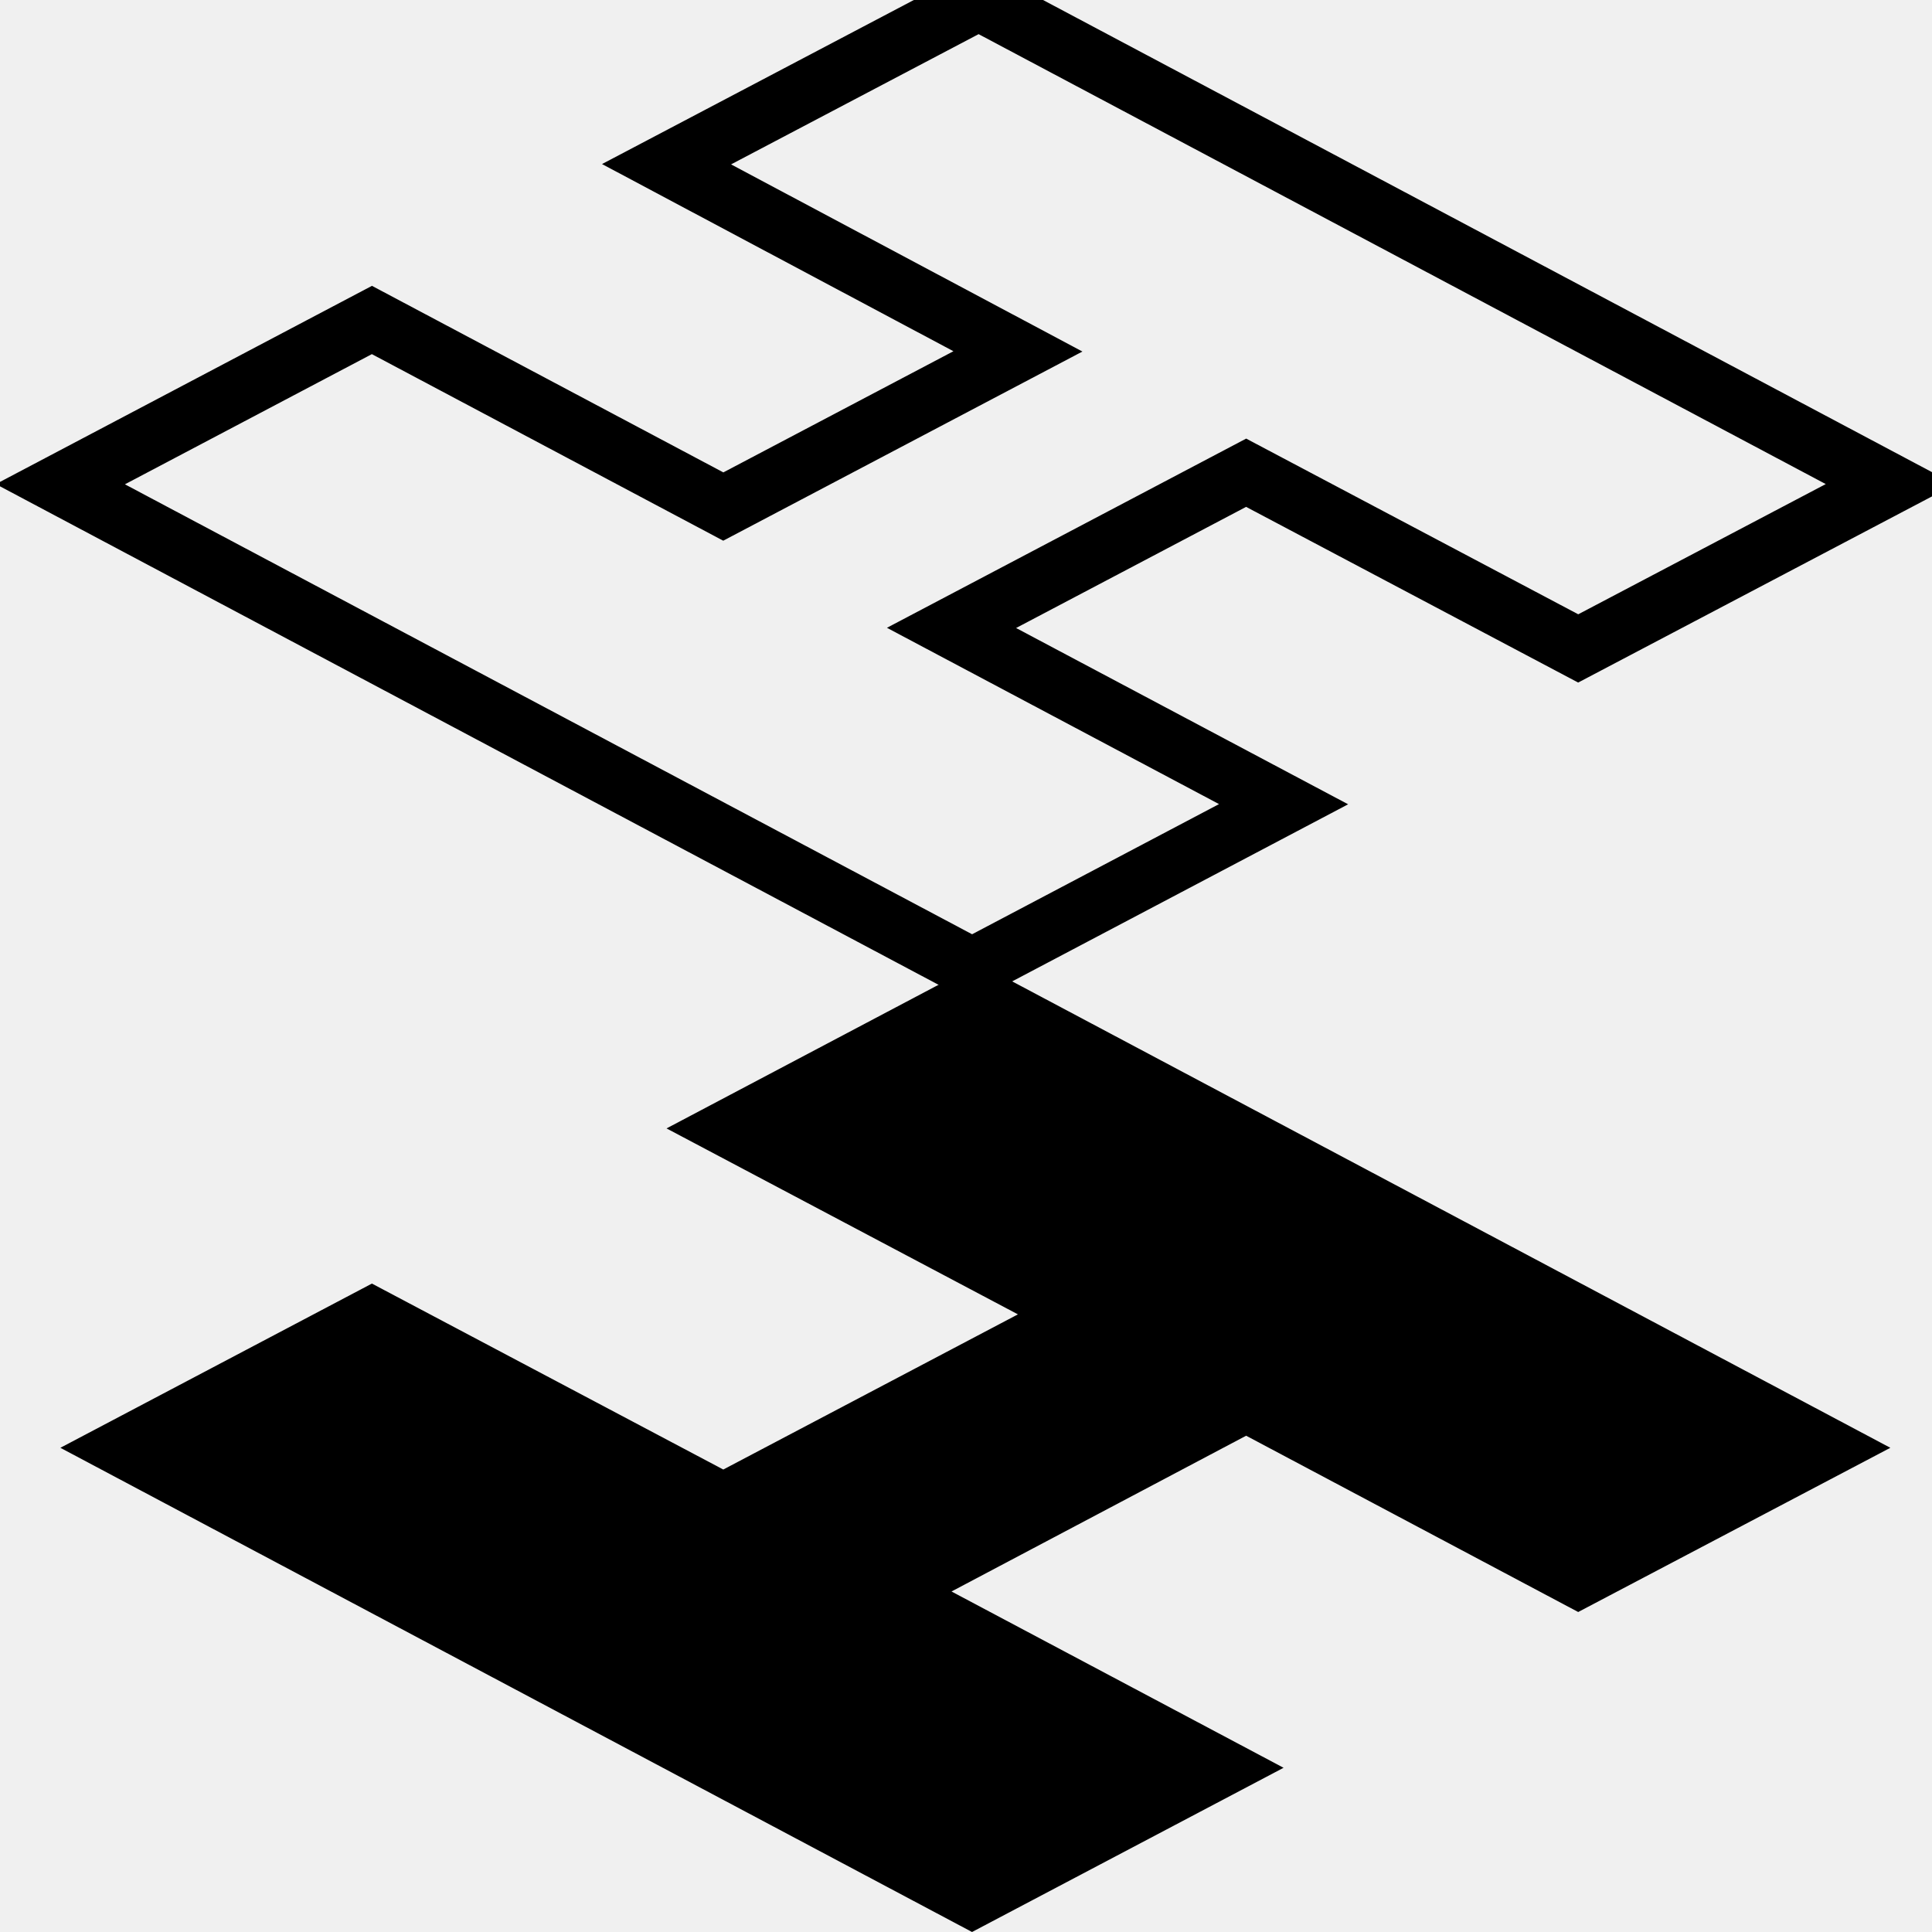
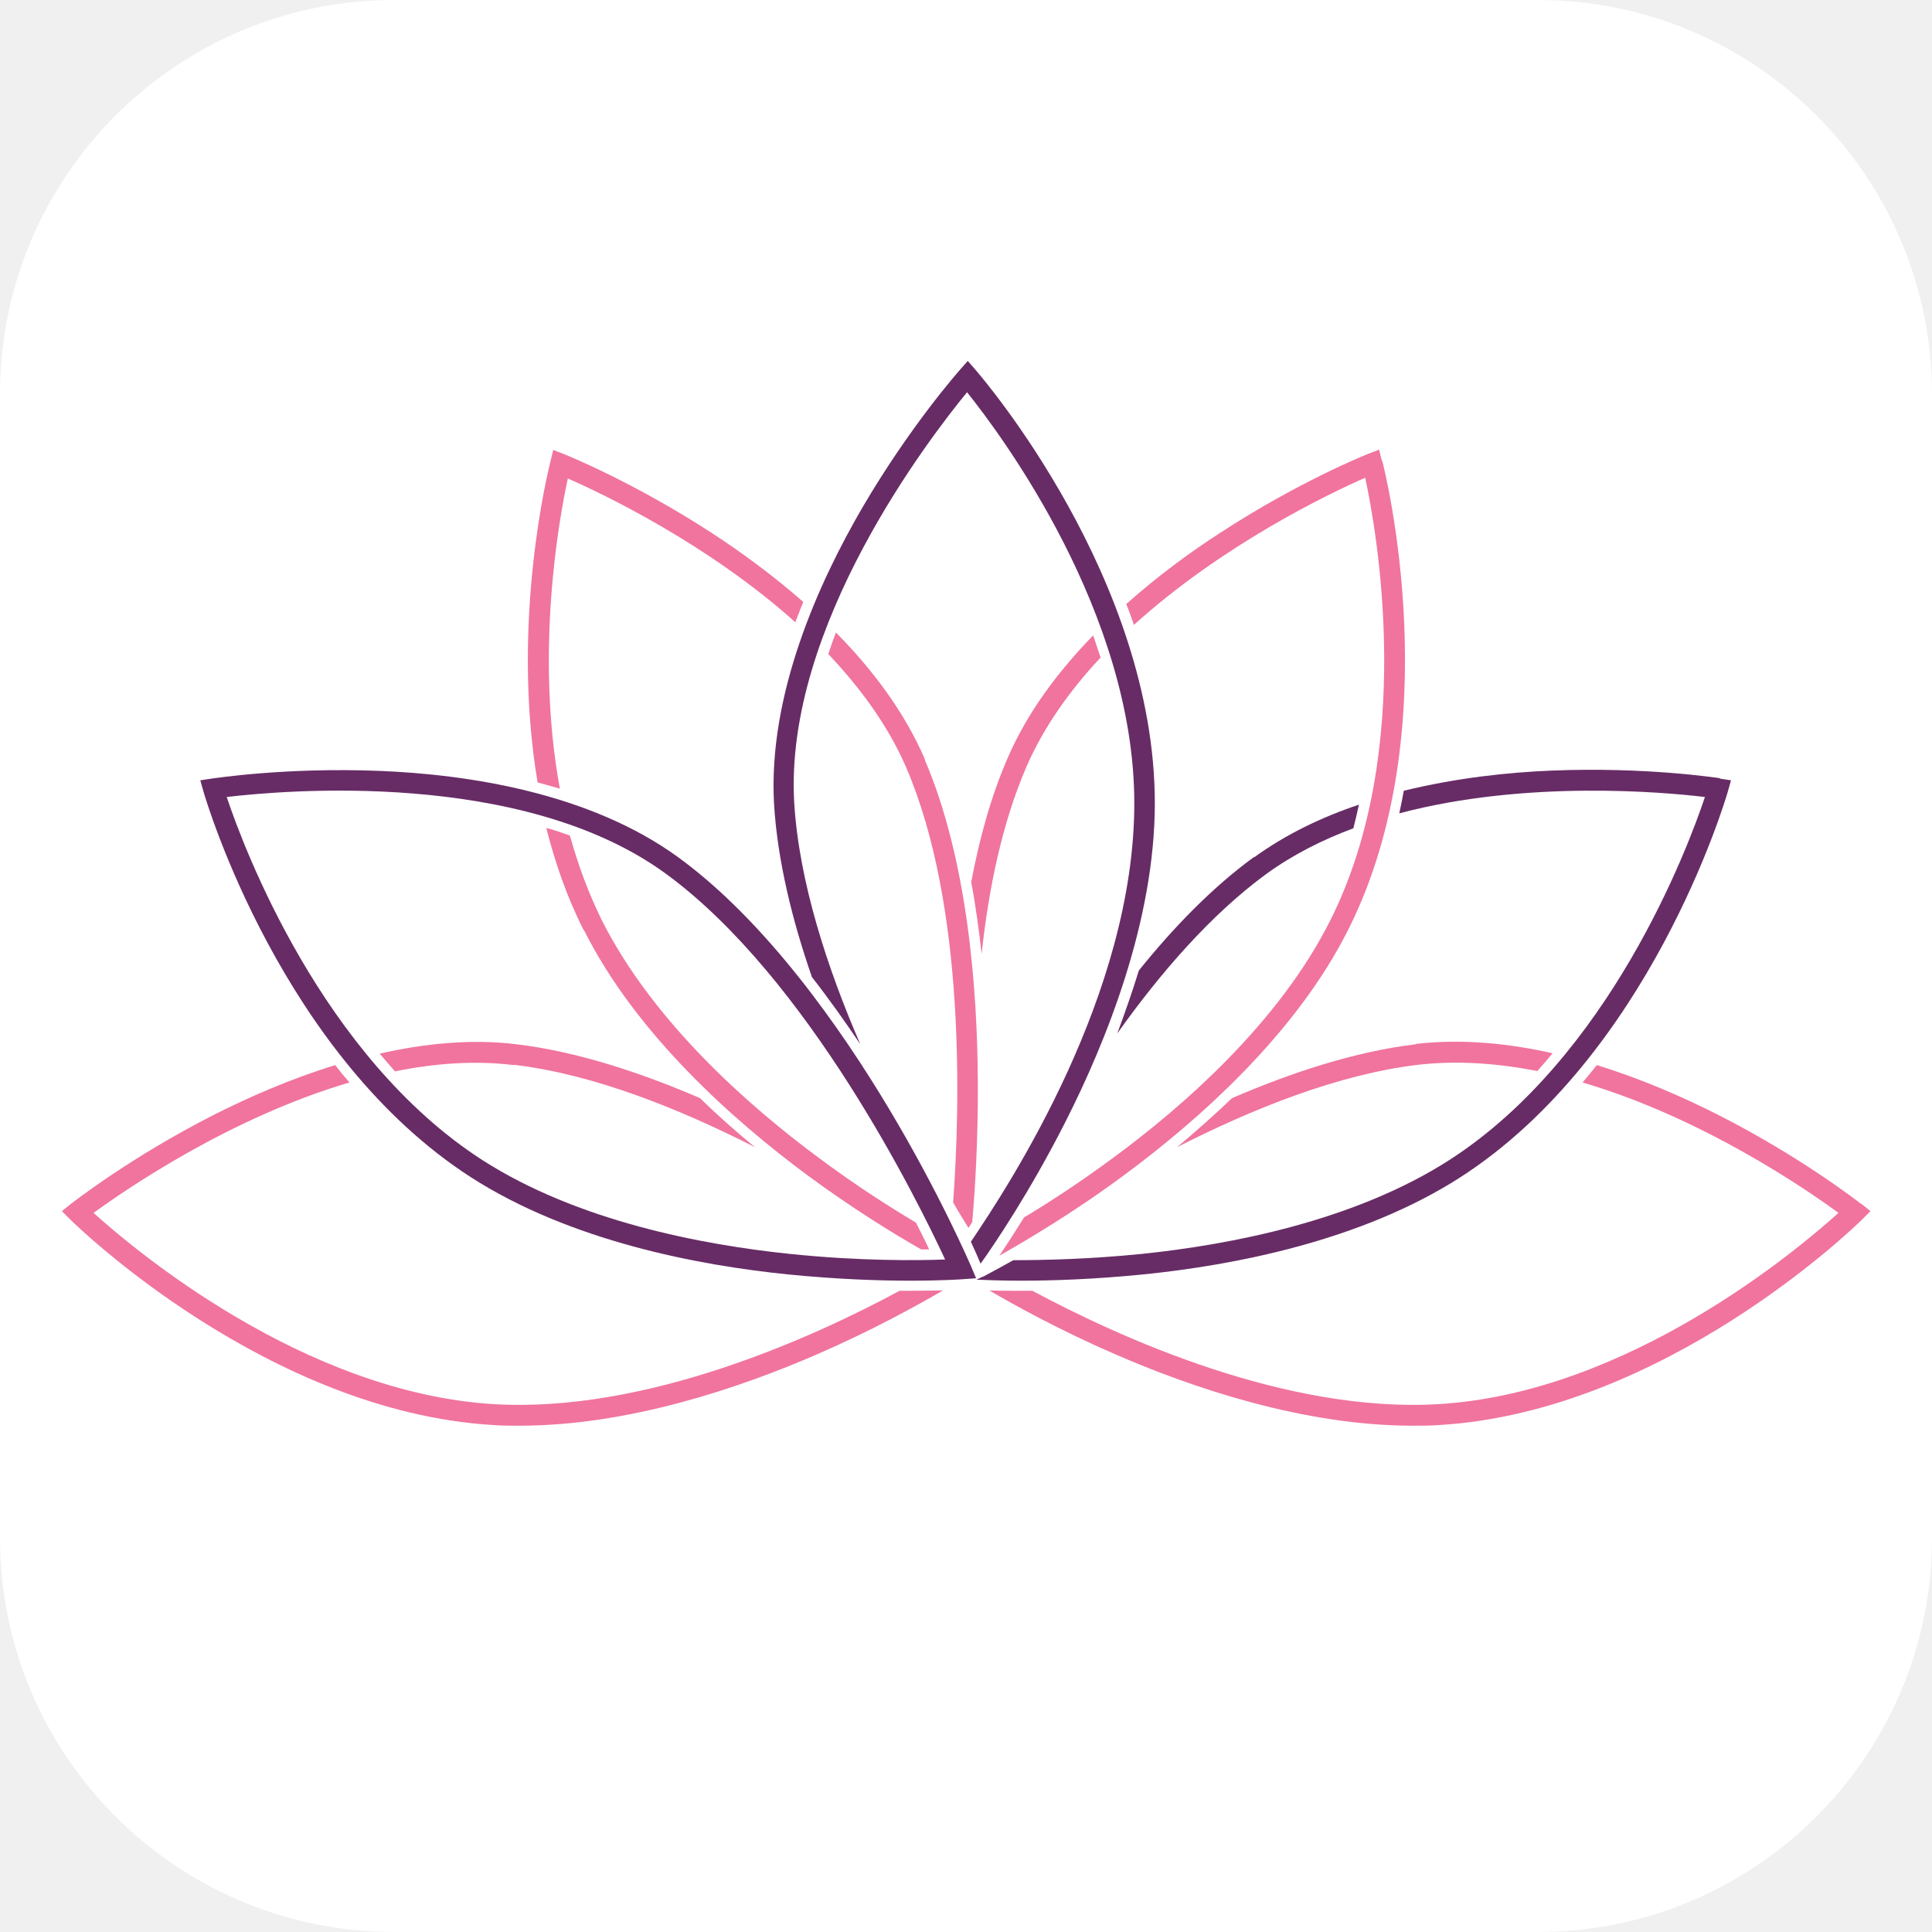
- <svg xmlns="http://www.w3.org/2000/svg" width="32" height="32" fill="none">
-   <style>
-     .stroke {
-       stroke: #000;
-     }
-     .fill {
-       fill: #000;
-     }
-     @media (prefers-color-scheme: dark) {
-       .stroke {
-         stroke: #fff;
+ <svg xmlns="http://www.w3.org/2000/svg" id="Layer_2" data-name="Layer 2" width="55.56" height="55.56" viewBox="0 0 55.56 55.56">
+   <defs>
+     <style>
+       .cls-1 {
+         fill: #672c66;
      }
-       .fill {
+ 
+       .cls-2 {
+         fill: #f0749e;
+       }
+ 
+       .cls-3 {
        fill: #fff;
      }
-     }
-   </style>
-   <path class="stroke" fill-rule="evenodd" d="M16.1 16.04 1 8.02 6.16 5.3l5.82 3.09 4.88-2.57-5.82-3.1L16.21 0l15.1 8.02-5.17 2.72-5.5-2.91-4.88 2.57 5.5 2.92-5.16 2.72Z" />
-   <path class="fill" fill-rule="evenodd" d="M16.1 32 1 23.98l5.16-2.72 5.82 3.08 4.88-2.57-5.82-3.08 5.17-2.73 15.1 8.02-5.17 2.72-5.5-2.92-4.88 2.58 5.5 2.92L16.1 32Z" />
+     </style>
+   </defs>
+   <g id="Layer_1-2" data-name="Layer 1">
+     <g>
+       <rect class="cls-3" width="55.56" height="55.56" rx="11.34" ry="11.34" />
+       <g>
+         <path class="cls-1" d="M26.18,36.83c-.89,0-2.12-.04-3.51-.18-2.59-.26-6.27-.96-9.12-2.79-5.44-3.5-7.61-10.79-7.7-11.1l-.09-.32.33-.05c.09-.01,2.15-.33,4.84-.22,2.5.1,6.01.62,8.57,2.48,2.54,1.85,4.69,4.94,6.05,7.21,1.47,2.45,2.35,4.5,2.36,4.52l.16.38-.42.03s-.57.04-1.47.04ZM6.52,22.92c.49,1.47,2.74,7.47,7.35,10.44,2.74,1.76,6.33,2.44,8.85,2.7,2.02.21,3.71.19,4.46.16-.77-1.65-3.93-8.1-8.04-11.1-4.13-3.01-11.01-2.39-12.62-2.2Z" />
+         <path class="cls-1" d="M36.07,24.64c-1.21.88-2.33,2.04-3.32,3.27-.18.59-.39,1.19-.62,1.81,1.23-1.73,2.69-3.42,4.29-4.59.76-.55,1.61-.98,2.5-1.31.06-.23.11-.46.16-.68-1.07.36-2.1.85-3.02,1.52Z" />
+         <path class="cls-1" d="M49.47,22.38c-.09-.01-2.15-.33-4.84-.22-1.25.05-2.75.21-4.26.58,0,0,0,0,0,0-.04.21-.08.43-.13.65,3.66-.97,7.62-.61,8.79-.47-.49,1.47-2.74,7.47-7.35,10.44-2.74,1.76-6.33,2.44-8.85,2.7-1.49.15-2.8.18-3.69.18-.46.26-.77.42-.86.47-.01,0-.02.01-.03.01l-.17.08c.24.01.68.03,1.28.03.89,0,2.12-.04,3.51-.18,2.59-.26,6.27-.96,9.12-2.79,5.44-3.5,7.61-10.79,7.7-11.1l.09-.32-.33-.05Z" />
+         <path id="leave_4" data-name="leave 4" class="cls-1" d="M28.05,10.63l-.22-.25-.22.25c-.06.07-1.44,1.63-2.8,3.95-1.26,2.16-2.73,5.39-2.55,8.55.1,1.63.53,3.36,1.09,4.97.5.64.96,1.29,1.39,1.93-.95-2.19-1.76-4.67-1.9-6.94-.3-5.1,3.94-10.55,4.97-11.81.97,1.21,4.81,6.34,4.81,11.82s-3.57,10.94-4.7,12.61c.14.3.22.49.24.54l.04.09c.38-.53,1.41-2.05,2.43-4.06,1.18-2.32,2.58-5.8,2.58-9.18,0-6.47-4.96-12.24-5.17-12.48Z" />
+         <path class="cls-2" d="M40.72,30.03c-1.76.21-3.6.82-5.29,1.55-.49.47-1.02.94-1.58,1.41,2.16-1.1,4.64-2.1,6.94-2.37,1.13-.13,2.28-.04,3.42.18.15-.17.3-.34.44-.51-1.28-.29-2.62-.42-3.93-.27Z" />
+         <path class="cls-2" d="M53.52,34.62c-.07-.05-1.71-1.34-4.11-2.56-.99-.5-2.19-1.03-3.49-1.43-.13.17-.27.33-.41.5,3.45,1.01,6.46,3.09,7.36,3.75-1.15,1.04-6.04,5.18-11.51,5.5-4.4.26-9.19-1.93-11.67-3.26-.1,0-.21,0-.3,0-.38,0-.69,0-.94-.01.77.45,2.06,1.16,3.63,1.84,2.21.96,5.41,2.05,8.55,2.05.26,0,.51,0,.77-.02,6.46-.39,11.92-5.68,12.15-5.91l.24-.24-.26-.21Z" />
+         <path class="cls-2" d="M26.17,37.12c-.1,0-.2,0-.3,0-2.48,1.34-7.28,3.52-11.67,3.26-5.47-.33-10.36-4.46-11.51-5.5.91-.66,3.92-2.74,7.36-3.75-.14-.16-.28-.33-.41-.5-1.3.4-2.5.93-3.49,1.43-2.4,1.22-4.04,2.51-4.11,2.56l-.26.21.24.24c.23.23,5.69,5.52,12.15,5.91.26.02.51.02.77.02,3.14,0,6.34-1.09,8.55-2.05,1.57-.68,2.85-1.39,3.63-1.84-.24,0-.56.01-.94.01Z" />
+         <path class="cls-2" d="M14.77,30.62c2.3.27,4.78,1.27,6.94,2.37-.56-.46-1.09-.93-1.58-1.41-1.69-.73-3.53-1.34-5.28-1.55-1.31-.16-2.65-.02-3.93.27.14.17.29.34.44.51,1.13-.23,2.29-.32,3.42-.18Z" />
+         <path class="cls-2" d="M26.6,21.84c-.59-1.37-1.52-2.6-2.56-3.65-.08.2-.15.41-.22.62.92.97,1.72,2.06,2.24,3.26,1.71,3.98,1.55,9.76,1.35,12.51.16.28.31.52.44.73.04-.05.07-.11.11-.17.08-.92.17-2.36.16-4.01-.01-2.65-.29-6.41-1.53-9.29Z" />
+         <path class="cls-2" d="M22.87,17.9c.07-.19.15-.39.23-.59-.89-.78-1.8-1.44-2.61-1.97-2.26-1.47-4.19-2.25-4.27-2.28l-.31-.12-.08.33c-.06.24-1.15,4.6-.37,9.23.21.06.43.12.64.18-.72-3.93-.02-7.78.23-8.92.98.43,4.02,1.87,6.56,4.15Z" />
+         <path class="cls-2" d="M16.79,26.74c1.51,3.02,4.33,5.5,6.42,7.05,1.3.96,2.49,1.69,3.28,2.14.08,0,.16,0,.23,0-.1-.22-.23-.48-.38-.77-.74-.44-1.73-1.07-2.79-1.86-2.04-1.51-4.77-3.92-6.24-6.83-.39-.79-.69-1.61-.92-2.44-.22-.08-.45-.16-.68-.22.25.99.59,1.98,1.07,2.93Z" />
+         <path class="cls-2" d="M39.74,13.26l-.08-.33-.31.12c-.08.03-2.02.81-4.27,2.28-.84.54-1.78,1.23-2.69,2.04.08.2.15.4.22.6,2.56-2.32,5.66-3.8,6.65-4.23.33,1.52,1.46,7.82-1,12.72-1.46,2.92-4.2,5.33-6.24,6.83-.96.71-1.85,1.29-2.57,1.72-.28.45-.52.82-.71,1.1.74-.42,2.11-1.22,3.62-2.34,2.09-1.55,4.91-4.03,6.42-7.05,2.9-5.78,1.05-13.16.97-13.47Z" />
+         <path class="cls-2" d="M31.43,18.28c-1,1.03-1.9,2.22-2.47,3.56-.47,1.09-.8,2.3-1.03,3.53.13.68.22,1.37.3,2.06.2-1.87.59-3.76,1.28-5.36.5-1.16,1.26-2.22,2.14-3.16-.07-.21-.14-.42-.21-.63Z" />
+       </g>
+     </g>
+   </g>
</svg>
